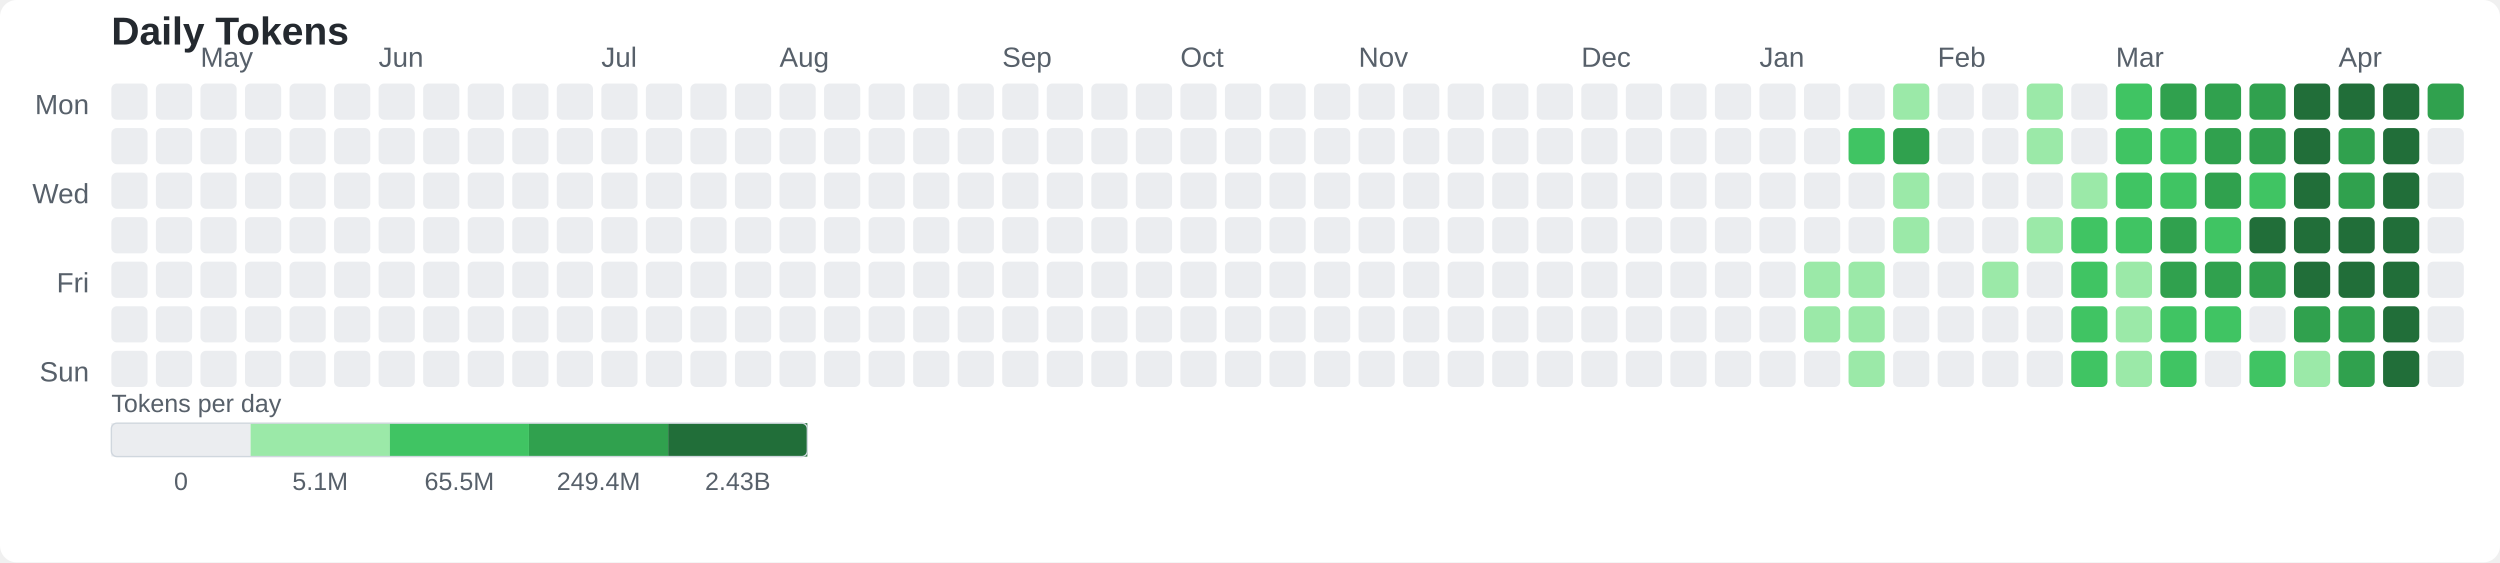
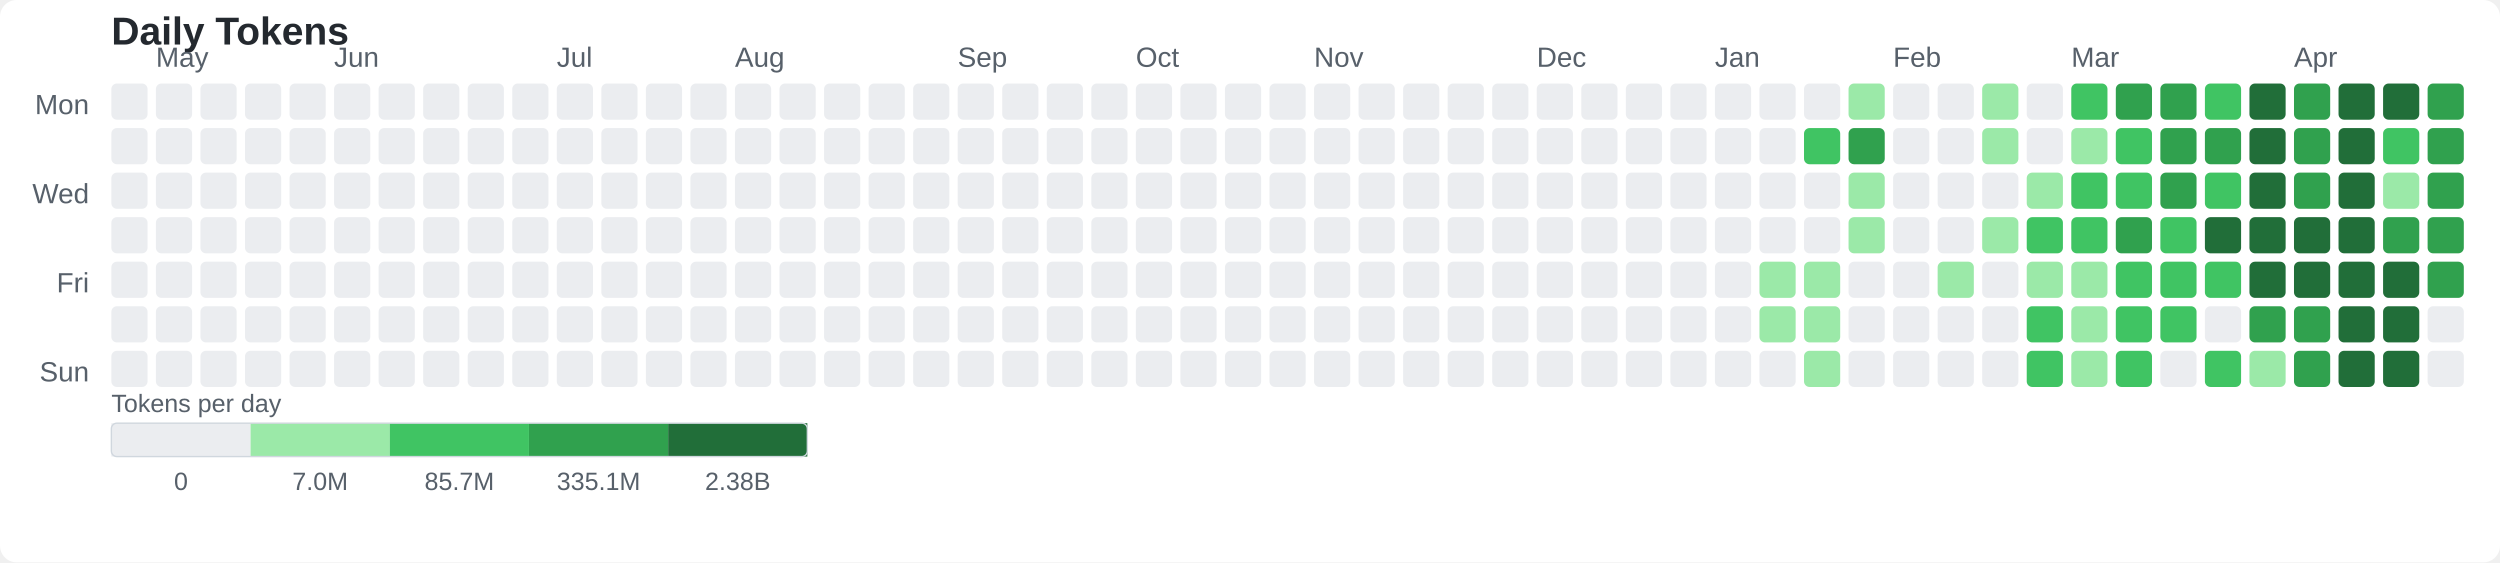
<svg xmlns="http://www.w3.org/2000/svg" width="898" height="202" viewBox="0 0 898 202">
  <rect width="898" height="202" fill="#ffffff" rx="6" />
  <text x="40" y="16" font-family="Arial, sans-serif" font-size="14" fill="#24292f" font-weight="bold">Daily Tokens</text>
  <text x="32" y="41" font-family="Arial, sans-serif" font-size="10" fill="#57606a" text-anchor="end">Mon</text>
  <text x="32" y="73" font-family="Arial, sans-serif" font-size="10" fill="#57606a" text-anchor="end">Wed</text>
  <text x="32" y="105" font-family="Arial, sans-serif" font-size="10" fill="#57606a" text-anchor="end">Fri</text>
  <text x="32" y="137" font-family="Arial, sans-serif" font-size="10" fill="#57606a" text-anchor="end">Sun</text>
-   <text x="72" y="24" font-family="Arial, sans-serif" font-size="10" fill="#57606a">May</text>
-   <text x="136" y="24" font-family="Arial, sans-serif" font-size="10" fill="#57606a">Jun</text>
-   <text x="216" y="24" font-family="Arial, sans-serif" font-size="10" fill="#57606a">Jul</text>
-   <text x="280" y="24" font-family="Arial, sans-serif" font-size="10" fill="#57606a">Aug</text>
-   <text x="360" y="24" font-family="Arial, sans-serif" font-size="10" fill="#57606a">Sep</text>
-   <text x="424" y="24" font-family="Arial, sans-serif" font-size="10" fill="#57606a">Oct</text>
-   <text x="488" y="24" font-family="Arial, sans-serif" font-size="10" fill="#57606a">Nov</text>
-   <text x="568" y="24" font-family="Arial, sans-serif" font-size="10" fill="#57606a">Dec</text>
-   <text x="632" y="24" font-family="Arial, sans-serif" font-size="10" fill="#57606a">Jan</text>
-   <text x="696" y="24" font-family="Arial, sans-serif" font-size="10" fill="#57606a">Feb</text>
-   <text x="760" y="24" font-family="Arial, sans-serif" font-size="10" fill="#57606a">Mar</text>
-   <text x="840" y="24" font-family="Arial, sans-serif" font-size="10" fill="#57606a">Apr</text>
-   <rect x="40" y="30" width="13" height="13" rx="2" ry="2" fill="#ebedf0">
-     </rect>
-   <rect x="40" y="46" width="13" height="13" rx="2" ry="2" fill="#ebedf0">
-     </rect>
-   <rect x="40" y="62" width="13" height="13" rx="2" ry="2" fill="#ebedf0">
-     </rect>
-   <rect x="40" y="78" width="13" height="13" rx="2" ry="2" fill="#ebedf0">
-     </rect>
+   <text x="56" y="24" font-family="Arial, sans-serif" font-size="10" fill="#57606a">May</text>
+   <text x="120" y="24" font-family="Arial, sans-serif" font-size="10" fill="#57606a">Jun</text>
+   <text x="200" y="24" font-family="Arial, sans-serif" font-size="10" fill="#57606a">Jul</text>
+   <text x="264" y="24" font-family="Arial, sans-serif" font-size="10" fill="#57606a">Aug</text>
+   <text x="344" y="24" font-family="Arial, sans-serif" font-size="10" fill="#57606a">Sep</text>
+   <text x="408" y="24" font-family="Arial, sans-serif" font-size="10" fill="#57606a">Oct</text>
+   <text x="472" y="24" font-family="Arial, sans-serif" font-size="10" fill="#57606a">Nov</text>
+   <text x="552" y="24" font-family="Arial, sans-serif" font-size="10" fill="#57606a">Dec</text>
+   <text x="616" y="24" font-family="Arial, sans-serif" font-size="10" fill="#57606a">Jan</text>
+   <text x="680" y="24" font-family="Arial, sans-serif" font-size="10" fill="#57606a">Feb</text>
+   <text x="744" y="24" font-family="Arial, sans-serif" font-size="10" fill="#57606a">Mar</text>
+   <text x="824" y="24" font-family="Arial, sans-serif" font-size="10" fill="#57606a">Apr</text>
+   <rect x="40" y="30" width="13" height="13" rx="2" ry="2" fill="#ebedf0" />
+   <rect x="40" y="46" width="13" height="13" rx="2" ry="2" fill="#ebedf0" />
+   <rect x="40" y="62" width="13" height="13" rx="2" ry="2" fill="#ebedf0" />
+   <rect x="40" y="78" width="13" height="13" rx="2" ry="2" fill="#ebedf0" />
  <rect x="40" y="94" width="13" height="13" rx="2" ry="2" fill="#ebedf0">
    </rect>
  <rect x="40" y="110" width="13" height="13" rx="2" ry="2" fill="#ebedf0">
    </rect>
  <rect x="40" y="126" width="13" height="13" rx="2" ry="2" fill="#ebedf0">
    </rect>
  <rect x="56" y="30" width="13" height="13" rx="2" ry="2" fill="#ebedf0">
    </rect>
  <rect x="56" y="46" width="13" height="13" rx="2" ry="2" fill="#ebedf0">
    </rect>
  <rect x="56" y="62" width="13" height="13" rx="2" ry="2" fill="#ebedf0">
    </rect>
  <rect x="56" y="78" width="13" height="13" rx="2" ry="2" fill="#ebedf0">
    </rect>
  <rect x="56" y="94" width="13" height="13" rx="2" ry="2" fill="#ebedf0">
    </rect>
  <rect x="56" y="110" width="13" height="13" rx="2" ry="2" fill="#ebedf0">
    </rect>
  <rect x="56" y="126" width="13" height="13" rx="2" ry="2" fill="#ebedf0">
    </rect>
  <rect x="72" y="30" width="13" height="13" rx="2" ry="2" fill="#ebedf0">
    </rect>
  <rect x="72" y="46" width="13" height="13" rx="2" ry="2" fill="#ebedf0">
    </rect>
  <rect x="72" y="62" width="13" height="13" rx="2" ry="2" fill="#ebedf0">
    </rect>
  <rect x="72" y="78" width="13" height="13" rx="2" ry="2" fill="#ebedf0">
    </rect>
  <rect x="72" y="94" width="13" height="13" rx="2" ry="2" fill="#ebedf0">
    </rect>
  <rect x="72" y="110" width="13" height="13" rx="2" ry="2" fill="#ebedf0">
    </rect>
  <rect x="72" y="126" width="13" height="13" rx="2" ry="2" fill="#ebedf0">
    </rect>
  <rect x="88" y="30" width="13" height="13" rx="2" ry="2" fill="#ebedf0">
    </rect>
  <rect x="88" y="46" width="13" height="13" rx="2" ry="2" fill="#ebedf0">
    </rect>
  <rect x="88" y="62" width="13" height="13" rx="2" ry="2" fill="#ebedf0">
    </rect>
  <rect x="88" y="78" width="13" height="13" rx="2" ry="2" fill="#ebedf0">
    </rect>
  <rect x="88" y="94" width="13" height="13" rx="2" ry="2" fill="#ebedf0">
    </rect>
  <rect x="88" y="110" width="13" height="13" rx="2" ry="2" fill="#ebedf0">
    </rect>
  <rect x="88" y="126" width="13" height="13" rx="2" ry="2" fill="#ebedf0">
    </rect>
  <rect x="104" y="30" width="13" height="13" rx="2" ry="2" fill="#ebedf0">
    </rect>
  <rect x="104" y="46" width="13" height="13" rx="2" ry="2" fill="#ebedf0">
    </rect>
  <rect x="104" y="62" width="13" height="13" rx="2" ry="2" fill="#ebedf0">
    </rect>
  <rect x="104" y="78" width="13" height="13" rx="2" ry="2" fill="#ebedf0">
    </rect>
  <rect x="104" y="94" width="13" height="13" rx="2" ry="2" fill="#ebedf0">
    </rect>
  <rect x="104" y="110" width="13" height="13" rx="2" ry="2" fill="#ebedf0">
    </rect>
  <rect x="104" y="126" width="13" height="13" rx="2" ry="2" fill="#ebedf0">
    </rect>
  <rect x="120" y="30" width="13" height="13" rx="2" ry="2" fill="#ebedf0">
    </rect>
  <rect x="120" y="46" width="13" height="13" rx="2" ry="2" fill="#ebedf0">
    </rect>
  <rect x="120" y="62" width="13" height="13" rx="2" ry="2" fill="#ebedf0">
    </rect>
  <rect x="120" y="78" width="13" height="13" rx="2" ry="2" fill="#ebedf0">
    </rect>
  <rect x="120" y="94" width="13" height="13" rx="2" ry="2" fill="#ebedf0">
    </rect>
  <rect x="120" y="110" width="13" height="13" rx="2" ry="2" fill="#ebedf0">
    </rect>
  <rect x="120" y="126" width="13" height="13" rx="2" ry="2" fill="#ebedf0">
    </rect>
  <rect x="136" y="30" width="13" height="13" rx="2" ry="2" fill="#ebedf0">
    </rect>
  <rect x="136" y="46" width="13" height="13" rx="2" ry="2" fill="#ebedf0">
    </rect>
  <rect x="136" y="62" width="13" height="13" rx="2" ry="2" fill="#ebedf0">
    </rect>
  <rect x="136" y="78" width="13" height="13" rx="2" ry="2" fill="#ebedf0">
    </rect>
  <rect x="136" y="94" width="13" height="13" rx="2" ry="2" fill="#ebedf0">
    </rect>
  <rect x="136" y="110" width="13" height="13" rx="2" ry="2" fill="#ebedf0">
    </rect>
  <rect x="136" y="126" width="13" height="13" rx="2" ry="2" fill="#ebedf0">
    </rect>
  <rect x="152" y="30" width="13" height="13" rx="2" ry="2" fill="#ebedf0">
    </rect>
  <rect x="152" y="46" width="13" height="13" rx="2" ry="2" fill="#ebedf0">
    </rect>
  <rect x="152" y="62" width="13" height="13" rx="2" ry="2" fill="#ebedf0">
    </rect>
  <rect x="152" y="78" width="13" height="13" rx="2" ry="2" fill="#ebedf0">
    </rect>
  <rect x="152" y="94" width="13" height="13" rx="2" ry="2" fill="#ebedf0">
    </rect>
  <rect x="152" y="110" width="13" height="13" rx="2" ry="2" fill="#ebedf0">
    </rect>
  <rect x="152" y="126" width="13" height="13" rx="2" ry="2" fill="#ebedf0">
    </rect>
  <rect x="168" y="30" width="13" height="13" rx="2" ry="2" fill="#ebedf0">
    </rect>
  <rect x="168" y="46" width="13" height="13" rx="2" ry="2" fill="#ebedf0">
    </rect>
  <rect x="168" y="62" width="13" height="13" rx="2" ry="2" fill="#ebedf0">
    </rect>
  <rect x="168" y="78" width="13" height="13" rx="2" ry="2" fill="#ebedf0">
    </rect>
  <rect x="168" y="94" width="13" height="13" rx="2" ry="2" fill="#ebedf0">
    </rect>
  <rect x="168" y="110" width="13" height="13" rx="2" ry="2" fill="#ebedf0">
    </rect>
  <rect x="168" y="126" width="13" height="13" rx="2" ry="2" fill="#ebedf0">
    </rect>
  <rect x="184" y="30" width="13" height="13" rx="2" ry="2" fill="#ebedf0">
    </rect>
  <rect x="184" y="46" width="13" height="13" rx="2" ry="2" fill="#ebedf0">
    </rect>
  <rect x="184" y="62" width="13" height="13" rx="2" ry="2" fill="#ebedf0">
    </rect>
  <rect x="184" y="78" width="13" height="13" rx="2" ry="2" fill="#ebedf0">
    </rect>
  <rect x="184" y="94" width="13" height="13" rx="2" ry="2" fill="#ebedf0">
    </rect>
  <rect x="184" y="110" width="13" height="13" rx="2" ry="2" fill="#ebedf0">
    </rect>
  <rect x="184" y="126" width="13" height="13" rx="2" ry="2" fill="#ebedf0">
    </rect>
  <rect x="200" y="30" width="13" height="13" rx="2" ry="2" fill="#ebedf0">
    </rect>
  <rect x="200" y="46" width="13" height="13" rx="2" ry="2" fill="#ebedf0">
    </rect>
  <rect x="200" y="62" width="13" height="13" rx="2" ry="2" fill="#ebedf0">
    </rect>
  <rect x="200" y="78" width="13" height="13" rx="2" ry="2" fill="#ebedf0">
    </rect>
  <rect x="200" y="94" width="13" height="13" rx="2" ry="2" fill="#ebedf0">
    </rect>
  <rect x="200" y="110" width="13" height="13" rx="2" ry="2" fill="#ebedf0">
    </rect>
  <rect x="200" y="126" width="13" height="13" rx="2" ry="2" fill="#ebedf0">
    </rect>
  <rect x="216" y="30" width="13" height="13" rx="2" ry="2" fill="#ebedf0">
    </rect>
  <rect x="216" y="46" width="13" height="13" rx="2" ry="2" fill="#ebedf0">
    </rect>
  <rect x="216" y="62" width="13" height="13" rx="2" ry="2" fill="#ebedf0">
    </rect>
  <rect x="216" y="78" width="13" height="13" rx="2" ry="2" fill="#ebedf0">
    </rect>
  <rect x="216" y="94" width="13" height="13" rx="2" ry="2" fill="#ebedf0">
    </rect>
  <rect x="216" y="110" width="13" height="13" rx="2" ry="2" fill="#ebedf0">
    </rect>
  <rect x="216" y="126" width="13" height="13" rx="2" ry="2" fill="#ebedf0">
    </rect>
  <rect x="232" y="30" width="13" height="13" rx="2" ry="2" fill="#ebedf0">
    </rect>
  <rect x="232" y="46" width="13" height="13" rx="2" ry="2" fill="#ebedf0">
    </rect>
  <rect x="232" y="62" width="13" height="13" rx="2" ry="2" fill="#ebedf0">
    </rect>
  <rect x="232" y="78" width="13" height="13" rx="2" ry="2" fill="#ebedf0">
    </rect>
  <rect x="232" y="94" width="13" height="13" rx="2" ry="2" fill="#ebedf0">
    </rect>
  <rect x="232" y="110" width="13" height="13" rx="2" ry="2" fill="#ebedf0">
    </rect>
  <rect x="232" y="126" width="13" height="13" rx="2" ry="2" fill="#ebedf0">
    </rect>
  <rect x="248" y="30" width="13" height="13" rx="2" ry="2" fill="#ebedf0">
    </rect>
  <rect x="248" y="46" width="13" height="13" rx="2" ry="2" fill="#ebedf0">
    </rect>
  <rect x="248" y="62" width="13" height="13" rx="2" ry="2" fill="#ebedf0">
    </rect>
  <rect x="248" y="78" width="13" height="13" rx="2" ry="2" fill="#ebedf0">
    </rect>
  <rect x="248" y="94" width="13" height="13" rx="2" ry="2" fill="#ebedf0">
    </rect>
  <rect x="248" y="110" width="13" height="13" rx="2" ry="2" fill="#ebedf0">
    </rect>
  <rect x="248" y="126" width="13" height="13" rx="2" ry="2" fill="#ebedf0">
    </rect>
  <rect x="264" y="30" width="13" height="13" rx="2" ry="2" fill="#ebedf0">
    </rect>
  <rect x="264" y="46" width="13" height="13" rx="2" ry="2" fill="#ebedf0">
    </rect>
  <rect x="264" y="62" width="13" height="13" rx="2" ry="2" fill="#ebedf0">
    </rect>
  <rect x="264" y="78" width="13" height="13" rx="2" ry="2" fill="#ebedf0">
    </rect>
  <rect x="264" y="94" width="13" height="13" rx="2" ry="2" fill="#ebedf0">
    </rect>
  <rect x="264" y="110" width="13" height="13" rx="2" ry="2" fill="#ebedf0">
    </rect>
  <rect x="264" y="126" width="13" height="13" rx="2" ry="2" fill="#ebedf0">
    </rect>
  <rect x="280" y="30" width="13" height="13" rx="2" ry="2" fill="#ebedf0">
    </rect>
  <rect x="280" y="46" width="13" height="13" rx="2" ry="2" fill="#ebedf0">
    </rect>
  <rect x="280" y="62" width="13" height="13" rx="2" ry="2" fill="#ebedf0">
    </rect>
  <rect x="280" y="78" width="13" height="13" rx="2" ry="2" fill="#ebedf0">
    </rect>
  <rect x="280" y="94" width="13" height="13" rx="2" ry="2" fill="#ebedf0">
    </rect>
  <rect x="280" y="110" width="13" height="13" rx="2" ry="2" fill="#ebedf0">
    </rect>
  <rect x="280" y="126" width="13" height="13" rx="2" ry="2" fill="#ebedf0">
    </rect>
  <rect x="296" y="30" width="13" height="13" rx="2" ry="2" fill="#ebedf0">
    </rect>
  <rect x="296" y="46" width="13" height="13" rx="2" ry="2" fill="#ebedf0">
    </rect>
  <rect x="296" y="62" width="13" height="13" rx="2" ry="2" fill="#ebedf0">
    </rect>
  <rect x="296" y="78" width="13" height="13" rx="2" ry="2" fill="#ebedf0">
    </rect>
  <rect x="296" y="94" width="13" height="13" rx="2" ry="2" fill="#ebedf0">
    </rect>
  <rect x="296" y="110" width="13" height="13" rx="2" ry="2" fill="#ebedf0">
    </rect>
  <rect x="296" y="126" width="13" height="13" rx="2" ry="2" fill="#ebedf0">
    </rect>
  <rect x="312" y="30" width="13" height="13" rx="2" ry="2" fill="#ebedf0">
    </rect>
  <rect x="312" y="46" width="13" height="13" rx="2" ry="2" fill="#ebedf0">
    </rect>
  <rect x="312" y="62" width="13" height="13" rx="2" ry="2" fill="#ebedf0">
    </rect>
  <rect x="312" y="78" width="13" height="13" rx="2" ry="2" fill="#ebedf0">
    </rect>
  <rect x="312" y="94" width="13" height="13" rx="2" ry="2" fill="#ebedf0">
    </rect>
  <rect x="312" y="110" width="13" height="13" rx="2" ry="2" fill="#ebedf0">
    </rect>
  <rect x="312" y="126" width="13" height="13" rx="2" ry="2" fill="#ebedf0">
    </rect>
  <rect x="328" y="30" width="13" height="13" rx="2" ry="2" fill="#ebedf0">
    </rect>
  <rect x="328" y="46" width="13" height="13" rx="2" ry="2" fill="#ebedf0">
    </rect>
  <rect x="328" y="62" width="13" height="13" rx="2" ry="2" fill="#ebedf0">
    </rect>
  <rect x="328" y="78" width="13" height="13" rx="2" ry="2" fill="#ebedf0">
    </rect>
  <rect x="328" y="94" width="13" height="13" rx="2" ry="2" fill="#ebedf0">
    </rect>
  <rect x="328" y="110" width="13" height="13" rx="2" ry="2" fill="#ebedf0">
    </rect>
  <rect x="328" y="126" width="13" height="13" rx="2" ry="2" fill="#ebedf0">
    </rect>
  <rect x="344" y="30" width="13" height="13" rx="2" ry="2" fill="#ebedf0">
    </rect>
  <rect x="344" y="46" width="13" height="13" rx="2" ry="2" fill="#ebedf0">
    </rect>
  <rect x="344" y="62" width="13" height="13" rx="2" ry="2" fill="#ebedf0">
    </rect>
  <rect x="344" y="78" width="13" height="13" rx="2" ry="2" fill="#ebedf0">
    </rect>
  <rect x="344" y="94" width="13" height="13" rx="2" ry="2" fill="#ebedf0">
    </rect>
  <rect x="344" y="110" width="13" height="13" rx="2" ry="2" fill="#ebedf0">
    </rect>
  <rect x="344" y="126" width="13" height="13" rx="2" ry="2" fill="#ebedf0">
    </rect>
  <rect x="360" y="30" width="13" height="13" rx="2" ry="2" fill="#ebedf0">
    </rect>
  <rect x="360" y="46" width="13" height="13" rx="2" ry="2" fill="#ebedf0">
    </rect>
  <rect x="360" y="62" width="13" height="13" rx="2" ry="2" fill="#ebedf0">
    </rect>
  <rect x="360" y="78" width="13" height="13" rx="2" ry="2" fill="#ebedf0">
    </rect>
  <rect x="360" y="94" width="13" height="13" rx="2" ry="2" fill="#ebedf0">
    </rect>
  <rect x="360" y="110" width="13" height="13" rx="2" ry="2" fill="#ebedf0">
    </rect>
  <rect x="360" y="126" width="13" height="13" rx="2" ry="2" fill="#ebedf0">
    </rect>
  <rect x="376" y="30" width="13" height="13" rx="2" ry="2" fill="#ebedf0">
    </rect>
  <rect x="376" y="46" width="13" height="13" rx="2" ry="2" fill="#ebedf0">
    </rect>
  <rect x="376" y="62" width="13" height="13" rx="2" ry="2" fill="#ebedf0">
    </rect>
  <rect x="376" y="78" width="13" height="13" rx="2" ry="2" fill="#ebedf0">
    </rect>
  <rect x="376" y="94" width="13" height="13" rx="2" ry="2" fill="#ebedf0">
    </rect>
  <rect x="376" y="110" width="13" height="13" rx="2" ry="2" fill="#ebedf0">
    </rect>
  <rect x="376" y="126" width="13" height="13" rx="2" ry="2" fill="#ebedf0">
    </rect>
  <rect x="392" y="30" width="13" height="13" rx="2" ry="2" fill="#ebedf0">
    </rect>
  <rect x="392" y="46" width="13" height="13" rx="2" ry="2" fill="#ebedf0">
    </rect>
  <rect x="392" y="62" width="13" height="13" rx="2" ry="2" fill="#ebedf0">
    </rect>
  <rect x="392" y="78" width="13" height="13" rx="2" ry="2" fill="#ebedf0">
    </rect>
  <rect x="392" y="94" width="13" height="13" rx="2" ry="2" fill="#ebedf0">
    </rect>
  <rect x="392" y="110" width="13" height="13" rx="2" ry="2" fill="#ebedf0">
    </rect>
  <rect x="392" y="126" width="13" height="13" rx="2" ry="2" fill="#ebedf0">
    </rect>
  <rect x="408" y="30" width="13" height="13" rx="2" ry="2" fill="#ebedf0">
    </rect>
  <rect x="408" y="46" width="13" height="13" rx="2" ry="2" fill="#ebedf0">
    </rect>
  <rect x="408" y="62" width="13" height="13" rx="2" ry="2" fill="#ebedf0">
    </rect>
  <rect x="408" y="78" width="13" height="13" rx="2" ry="2" fill="#ebedf0">
    </rect>
  <rect x="408" y="94" width="13" height="13" rx="2" ry="2" fill="#ebedf0">
    </rect>
  <rect x="408" y="110" width="13" height="13" rx="2" ry="2" fill="#ebedf0">
    </rect>
  <rect x="408" y="126" width="13" height="13" rx="2" ry="2" fill="#ebedf0">
    </rect>
  <rect x="424" y="30" width="13" height="13" rx="2" ry="2" fill="#ebedf0">
    </rect>
  <rect x="424" y="46" width="13" height="13" rx="2" ry="2" fill="#ebedf0">
    </rect>
  <rect x="424" y="62" width="13" height="13" rx="2" ry="2" fill="#ebedf0">
    </rect>
  <rect x="424" y="78" width="13" height="13" rx="2" ry="2" fill="#ebedf0">
    </rect>
  <rect x="424" y="94" width="13" height="13" rx="2" ry="2" fill="#ebedf0">
    </rect>
  <rect x="424" y="110" width="13" height="13" rx="2" ry="2" fill="#ebedf0">
    </rect>
  <rect x="424" y="126" width="13" height="13" rx="2" ry="2" fill="#ebedf0">
    </rect>
  <rect x="440" y="30" width="13" height="13" rx="2" ry="2" fill="#ebedf0">
    </rect>
  <rect x="440" y="46" width="13" height="13" rx="2" ry="2" fill="#ebedf0">
    </rect>
  <rect x="440" y="62" width="13" height="13" rx="2" ry="2" fill="#ebedf0">
    </rect>
  <rect x="440" y="78" width="13" height="13" rx="2" ry="2" fill="#ebedf0">
    </rect>
  <rect x="440" y="94" width="13" height="13" rx="2" ry="2" fill="#ebedf0">
    </rect>
  <rect x="440" y="110" width="13" height="13" rx="2" ry="2" fill="#ebedf0">
    </rect>
  <rect x="440" y="126" width="13" height="13" rx="2" ry="2" fill="#ebedf0">
    </rect>
  <rect x="456" y="30" width="13" height="13" rx="2" ry="2" fill="#ebedf0">
    </rect>
  <rect x="456" y="46" width="13" height="13" rx="2" ry="2" fill="#ebedf0">
    </rect>
  <rect x="456" y="62" width="13" height="13" rx="2" ry="2" fill="#ebedf0">
    </rect>
  <rect x="456" y="78" width="13" height="13" rx="2" ry="2" fill="#ebedf0">
    </rect>
  <rect x="456" y="94" width="13" height="13" rx="2" ry="2" fill="#ebedf0">
    </rect>
  <rect x="456" y="110" width="13" height="13" rx="2" ry="2" fill="#ebedf0">
    </rect>
  <rect x="456" y="126" width="13" height="13" rx="2" ry="2" fill="#ebedf0">
    </rect>
  <rect x="472" y="30" width="13" height="13" rx="2" ry="2" fill="#ebedf0">
    </rect>
  <rect x="472" y="46" width="13" height="13" rx="2" ry="2" fill="#ebedf0">
    </rect>
  <rect x="472" y="62" width="13" height="13" rx="2" ry="2" fill="#ebedf0">
    </rect>
  <rect x="472" y="78" width="13" height="13" rx="2" ry="2" fill="#ebedf0">
    </rect>
  <rect x="472" y="94" width="13" height="13" rx="2" ry="2" fill="#ebedf0">
    </rect>
  <rect x="472" y="110" width="13" height="13" rx="2" ry="2" fill="#ebedf0">
    </rect>
  <rect x="472" y="126" width="13" height="13" rx="2" ry="2" fill="#ebedf0">
    </rect>
  <rect x="488" y="30" width="13" height="13" rx="2" ry="2" fill="#ebedf0">
    </rect>
  <rect x="488" y="46" width="13" height="13" rx="2" ry="2" fill="#ebedf0">
    </rect>
  <rect x="488" y="62" width="13" height="13" rx="2" ry="2" fill="#ebedf0">
    </rect>
  <rect x="488" y="78" width="13" height="13" rx="2" ry="2" fill="#ebedf0">
    </rect>
  <rect x="488" y="94" width="13" height="13" rx="2" ry="2" fill="#ebedf0">
    </rect>
  <rect x="488" y="110" width="13" height="13" rx="2" ry="2" fill="#ebedf0">
    </rect>
  <rect x="488" y="126" width="13" height="13" rx="2" ry="2" fill="#ebedf0">
    </rect>
  <rect x="504" y="30" width="13" height="13" rx="2" ry="2" fill="#ebedf0">
    </rect>
  <rect x="504" y="46" width="13" height="13" rx="2" ry="2" fill="#ebedf0">
    </rect>
  <rect x="504" y="62" width="13" height="13" rx="2" ry="2" fill="#ebedf0">
    </rect>
  <rect x="504" y="78" width="13" height="13" rx="2" ry="2" fill="#ebedf0">
    </rect>
  <rect x="504" y="94" width="13" height="13" rx="2" ry="2" fill="#ebedf0">
    </rect>
  <rect x="504" y="110" width="13" height="13" rx="2" ry="2" fill="#ebedf0">
    </rect>
  <rect x="504" y="126" width="13" height="13" rx="2" ry="2" fill="#ebedf0">
    </rect>
  <rect x="520" y="30" width="13" height="13" rx="2" ry="2" fill="#ebedf0">
    </rect>
  <rect x="520" y="46" width="13" height="13" rx="2" ry="2" fill="#ebedf0">
    </rect>
  <rect x="520" y="62" width="13" height="13" rx="2" ry="2" fill="#ebedf0">
    </rect>
  <rect x="520" y="78" width="13" height="13" rx="2" ry="2" fill="#ebedf0">
    </rect>
  <rect x="520" y="94" width="13" height="13" rx="2" ry="2" fill="#ebedf0">
    </rect>
  <rect x="520" y="110" width="13" height="13" rx="2" ry="2" fill="#ebedf0">
    </rect>
  <rect x="520" y="126" width="13" height="13" rx="2" ry="2" fill="#ebedf0">
    </rect>
  <rect x="536" y="30" width="13" height="13" rx="2" ry="2" fill="#ebedf0">
    </rect>
  <rect x="536" y="46" width="13" height="13" rx="2" ry="2" fill="#ebedf0">
    </rect>
  <rect x="536" y="62" width="13" height="13" rx="2" ry="2" fill="#ebedf0">
    </rect>
  <rect x="536" y="78" width="13" height="13" rx="2" ry="2" fill="#ebedf0">
    </rect>
  <rect x="536" y="94" width="13" height="13" rx="2" ry="2" fill="#ebedf0">
    </rect>
  <rect x="536" y="110" width="13" height="13" rx="2" ry="2" fill="#ebedf0">
    </rect>
  <rect x="536" y="126" width="13" height="13" rx="2" ry="2" fill="#ebedf0">
    </rect>
  <rect x="552" y="30" width="13" height="13" rx="2" ry="2" fill="#ebedf0">
    </rect>
  <rect x="552" y="46" width="13" height="13" rx="2" ry="2" fill="#ebedf0">
    </rect>
  <rect x="552" y="62" width="13" height="13" rx="2" ry="2" fill="#ebedf0">
    </rect>
  <rect x="552" y="78" width="13" height="13" rx="2" ry="2" fill="#ebedf0">
    </rect>
  <rect x="552" y="94" width="13" height="13" rx="2" ry="2" fill="#ebedf0">
    </rect>
  <rect x="552" y="110" width="13" height="13" rx="2" ry="2" fill="#ebedf0">
    </rect>
  <rect x="552" y="126" width="13" height="13" rx="2" ry="2" fill="#ebedf0">
    </rect>
  <rect x="568" y="30" width="13" height="13" rx="2" ry="2" fill="#ebedf0">
    </rect>
  <rect x="568" y="46" width="13" height="13" rx="2" ry="2" fill="#ebedf0">
    </rect>
  <rect x="568" y="62" width="13" height="13" rx="2" ry="2" fill="#ebedf0">
    </rect>
  <rect x="568" y="78" width="13" height="13" rx="2" ry="2" fill="#ebedf0">
    </rect>
  <rect x="568" y="94" width="13" height="13" rx="2" ry="2" fill="#ebedf0">
    </rect>
  <rect x="568" y="110" width="13" height="13" rx="2" ry="2" fill="#ebedf0">
    </rect>
  <rect x="568" y="126" width="13" height="13" rx="2" ry="2" fill="#ebedf0">
    </rect>
  <rect x="584" y="30" width="13" height="13" rx="2" ry="2" fill="#ebedf0">
    </rect>
  <rect x="584" y="46" width="13" height="13" rx="2" ry="2" fill="#ebedf0">
    </rect>
  <rect x="584" y="62" width="13" height="13" rx="2" ry="2" fill="#ebedf0">
    </rect>
  <rect x="584" y="78" width="13" height="13" rx="2" ry="2" fill="#ebedf0">
    </rect>
  <rect x="584" y="94" width="13" height="13" rx="2" ry="2" fill="#ebedf0">
    </rect>
  <rect x="584" y="110" width="13" height="13" rx="2" ry="2" fill="#ebedf0">
    </rect>
  <rect x="584" y="126" width="13" height="13" rx="2" ry="2" fill="#ebedf0">
    </rect>
  <rect x="600" y="30" width="13" height="13" rx="2" ry="2" fill="#ebedf0">
    </rect>
  <rect x="600" y="46" width="13" height="13" rx="2" ry="2" fill="#ebedf0">
    </rect>
  <rect x="600" y="62" width="13" height="13" rx="2" ry="2" fill="#ebedf0">
    </rect>
  <rect x="600" y="78" width="13" height="13" rx="2" ry="2" fill="#ebedf0">
    </rect>
  <rect x="600" y="94" width="13" height="13" rx="2" ry="2" fill="#ebedf0">
    </rect>
  <rect x="600" y="110" width="13" height="13" rx="2" ry="2" fill="#ebedf0">
    </rect>
  <rect x="600" y="126" width="13" height="13" rx="2" ry="2" fill="#ebedf0">
    </rect>
  <rect x="616" y="30" width="13" height="13" rx="2" ry="2" fill="#ebedf0">
    </rect>
  <rect x="616" y="46" width="13" height="13" rx="2" ry="2" fill="#ebedf0">
    </rect>
  <rect x="616" y="62" width="13" height="13" rx="2" ry="2" fill="#ebedf0">
    </rect>
  <rect x="616" y="78" width="13" height="13" rx="2" ry="2" fill="#ebedf0">
    </rect>
  <rect x="616" y="94" width="13" height="13" rx="2" ry="2" fill="#ebedf0">
    </rect>
  <rect x="616" y="110" width="13" height="13" rx="2" ry="2" fill="#ebedf0">
    </rect>
  <rect x="616" y="126" width="13" height="13" rx="2" ry="2" fill="#ebedf0">
    </rect>
  <rect x="632" y="30" width="13" height="13" rx="2" ry="2" fill="#ebedf0">
    </rect>
  <rect x="632" y="46" width="13" height="13" rx="2" ry="2" fill="#ebedf0">
    </rect>
  <rect x="632" y="62" width="13" height="13" rx="2" ry="2" fill="#ebedf0">
    </rect>
  <rect x="632" y="78" width="13" height="13" rx="2" ry="2" fill="#ebedf0">
    </rect>
-   <rect x="632" y="94" width="13" height="13" rx="2" ry="2" fill="#ebedf0">
-     </rect>
-   <rect x="632" y="110" width="13" height="13" rx="2" ry="2" fill="#ebedf0">
+   <rect x="632" y="94" width="13" height="13" rx="2" ry="2" fill="#9be9a8">
+     </rect>
+   <rect x="632" y="110" width="13" height="13" rx="2" ry="2" fill="#9be9a8">
    </rect>
  <rect x="632" y="126" width="13" height="13" rx="2" ry="2" fill="#ebedf0">
    </rect>
  <rect x="648" y="30" width="13" height="13" rx="2" ry="2" fill="#ebedf0">
    </rect>
-   <rect x="648" y="46" width="13" height="13" rx="2" ry="2" fill="#ebedf0">
+   <rect x="648" y="46" width="13" height="13" rx="2" ry="2" fill="#40c463">
    </rect>
  <rect x="648" y="62" width="13" height="13" rx="2" ry="2" fill="#ebedf0">
    </rect>
  <rect x="648" y="78" width="13" height="13" rx="2" ry="2" fill="#ebedf0">
    </rect>
  <rect x="648" y="94" width="13" height="13" rx="2" ry="2" fill="#9be9a8">
    </rect>
  <rect x="648" y="110" width="13" height="13" rx="2" ry="2" fill="#9be9a8">
    </rect>
-   <rect x="648" y="126" width="13" height="13" rx="2" ry="2" fill="#ebedf0">
-     </rect>
-   <rect x="664" y="30" width="13" height="13" rx="2" ry="2" fill="#ebedf0">
-     </rect>
-   <rect x="664" y="46" width="13" height="13" rx="2" ry="2" fill="#40c463">
-     </rect>
-   <rect x="664" y="62" width="13" height="13" rx="2" ry="2" fill="#ebedf0">
-     </rect>
-   <rect x="664" y="78" width="13" height="13" rx="2" ry="2" fill="#ebedf0">
-     </rect>
-   <rect x="664" y="94" width="13" height="13" rx="2" ry="2" fill="#9be9a8">
-     </rect>
-   <rect x="664" y="110" width="13" height="13" rx="2" ry="2" fill="#9be9a8">
-     </rect>
-   <rect x="664" y="126" width="13" height="13" rx="2" ry="2" fill="#9be9a8">
-     </rect>
-   <rect x="680" y="30" width="13" height="13" rx="2" ry="2" fill="#9be9a8">
-     </rect>
-   <rect x="680" y="46" width="13" height="13" rx="2" ry="2" fill="#30a14e">
-     </rect>
-   <rect x="680" y="62" width="13" height="13" rx="2" ry="2" fill="#9be9a8">
-     </rect>
-   <rect x="680" y="78" width="13" height="13" rx="2" ry="2" fill="#9be9a8">
+   <rect x="648" y="126" width="13" height="13" rx="2" ry="2" fill="#9be9a8">
+     </rect>
+   <rect x="664" y="30" width="13" height="13" rx="2" ry="2" fill="#9be9a8">
+     </rect>
+   <rect x="664" y="46" width="13" height="13" rx="2" ry="2" fill="#30a14e">
+     </rect>
+   <rect x="664" y="62" width="13" height="13" rx="2" ry="2" fill="#9be9a8">
+     </rect>
+   <rect x="664" y="78" width="13" height="13" rx="2" ry="2" fill="#9be9a8">
+     </rect>
+   <rect x="664" y="94" width="13" height="13" rx="2" ry="2" fill="#ebedf0">
+     </rect>
+   <rect x="664" y="110" width="13" height="13" rx="2" ry="2" fill="#ebedf0">
+     </rect>
+   <rect x="664" y="126" width="13" height="13" rx="2" ry="2" fill="#ebedf0">
+     </rect>
+   <rect x="680" y="30" width="13" height="13" rx="2" ry="2" fill="#ebedf0">
+     </rect>
+   <rect x="680" y="46" width="13" height="13" rx="2" ry="2" fill="#ebedf0">
+     </rect>
+   <rect x="680" y="62" width="13" height="13" rx="2" ry="2" fill="#ebedf0">
+     </rect>
+   <rect x="680" y="78" width="13" height="13" rx="2" ry="2" fill="#ebedf0">
    </rect>
  <rect x="680" y="94" width="13" height="13" rx="2" ry="2" fill="#ebedf0">
    </rect>
  <rect x="680" y="110" width="13" height="13" rx="2" ry="2" fill="#ebedf0">
    </rect>
  <rect x="680" y="126" width="13" height="13" rx="2" ry="2" fill="#ebedf0">
    </rect>
  <rect x="696" y="30" width="13" height="13" rx="2" ry="2" fill="#ebedf0">
    </rect>
  <rect x="696" y="46" width="13" height="13" rx="2" ry="2" fill="#ebedf0">
    </rect>
  <rect x="696" y="62" width="13" height="13" rx="2" ry="2" fill="#ebedf0">
    </rect>
  <rect x="696" y="78" width="13" height="13" rx="2" ry="2" fill="#ebedf0">
    </rect>
-   <rect x="696" y="94" width="13" height="13" rx="2" ry="2" fill="#ebedf0">
+   <rect x="696" y="94" width="13" height="13" rx="2" ry="2" fill="#9be9a8">
    </rect>
  <rect x="696" y="110" width="13" height="13" rx="2" ry="2" fill="#ebedf0">
    </rect>
  <rect x="696" y="126" width="13" height="13" rx="2" ry="2" fill="#ebedf0">
    </rect>
-   <rect x="712" y="30" width="13" height="13" rx="2" ry="2" fill="#ebedf0">
-     </rect>
-   <rect x="712" y="46" width="13" height="13" rx="2" ry="2" fill="#ebedf0">
+   <rect x="712" y="30" width="13" height="13" rx="2" ry="2" fill="#9be9a8">
+     </rect>
+   <rect x="712" y="46" width="13" height="13" rx="2" ry="2" fill="#9be9a8">
    </rect>
  <rect x="712" y="62" width="13" height="13" rx="2" ry="2" fill="#ebedf0">
    </rect>
-   <rect x="712" y="78" width="13" height="13" rx="2" ry="2" fill="#ebedf0">
-     </rect>
-   <rect x="712" y="94" width="13" height="13" rx="2" ry="2" fill="#9be9a8">
+   <rect x="712" y="78" width="13" height="13" rx="2" ry="2" fill="#9be9a8">
+     </rect>
+   <rect x="712" y="94" width="13" height="13" rx="2" ry="2" fill="#ebedf0">
    </rect>
  <rect x="712" y="110" width="13" height="13" rx="2" ry="2" fill="#ebedf0">
    </rect>
  <rect x="712" y="126" width="13" height="13" rx="2" ry="2" fill="#ebedf0">
    </rect>
-   <rect x="728" y="30" width="13" height="13" rx="2" ry="2" fill="#9be9a8">
-     </rect>
-   <rect x="728" y="46" width="13" height="13" rx="2" ry="2" fill="#9be9a8">
-     </rect>
-   <rect x="728" y="62" width="13" height="13" rx="2" ry="2" fill="#ebedf0">
-     </rect>
-   <rect x="728" y="78" width="13" height="13" rx="2" ry="2" fill="#9be9a8">
-     </rect>
-   <rect x="728" y="94" width="13" height="13" rx="2" ry="2" fill="#ebedf0">
-     </rect>
-   <rect x="728" y="110" width="13" height="13" rx="2" ry="2" fill="#ebedf0">
-     </rect>
-   <rect x="728" y="126" width="13" height="13" rx="2" ry="2" fill="#ebedf0">
-     </rect>
-   <rect x="744" y="30" width="13" height="13" rx="2" ry="2" fill="#ebedf0">
-     </rect>
-   <rect x="744" y="46" width="13" height="13" rx="2" ry="2" fill="#ebedf0">
-     </rect>
-   <rect x="744" y="62" width="13" height="13" rx="2" ry="2" fill="#9be9a8">
+   <rect x="728" y="30" width="13" height="13" rx="2" ry="2" fill="#ebedf0">
+     </rect>
+   <rect x="728" y="46" width="13" height="13" rx="2" ry="2" fill="#ebedf0">
+     </rect>
+   <rect x="728" y="62" width="13" height="13" rx="2" ry="2" fill="#9be9a8">
+     </rect>
+   <rect x="728" y="78" width="13" height="13" rx="2" ry="2" fill="#40c463">
+     </rect>
+   <rect x="728" y="94" width="13" height="13" rx="2" ry="2" fill="#9be9a8">
+     </rect>
+   <rect x="728" y="110" width="13" height="13" rx="2" ry="2" fill="#40c463">
+     </rect>
+   <rect x="728" y="126" width="13" height="13" rx="2" ry="2" fill="#40c463">
+     </rect>
+   <rect x="744" y="30" width="13" height="13" rx="2" ry="2" fill="#40c463">
+     </rect>
+   <rect x="744" y="46" width="13" height="13" rx="2" ry="2" fill="#9be9a8">
+     </rect>
+   <rect x="744" y="62" width="13" height="13" rx="2" ry="2" fill="#40c463">
    </rect>
  <rect x="744" y="78" width="13" height="13" rx="2" ry="2" fill="#40c463">
    </rect>
-   <rect x="744" y="94" width="13" height="13" rx="2" ry="2" fill="#40c463">
-     </rect>
-   <rect x="744" y="110" width="13" height="13" rx="2" ry="2" fill="#40c463">
-     </rect>
-   <rect x="744" y="126" width="13" height="13" rx="2" ry="2" fill="#40c463">
-     </rect>
-   <rect x="760" y="30" width="13" height="13" rx="2" ry="2" fill="#40c463">
+   <rect x="744" y="94" width="13" height="13" rx="2" ry="2" fill="#9be9a8">
+     </rect>
+   <rect x="744" y="110" width="13" height="13" rx="2" ry="2" fill="#9be9a8">
+     </rect>
+   <rect x="744" y="126" width="13" height="13" rx="2" ry="2" fill="#9be9a8">
+     </rect>
+   <rect x="760" y="30" width="13" height="13" rx="2" ry="2" fill="#30a14e">
    </rect>
  <rect x="760" y="46" width="13" height="13" rx="2" ry="2" fill="#40c463">
    </rect>
  <rect x="760" y="62" width="13" height="13" rx="2" ry="2" fill="#40c463">
    </rect>
-   <rect x="760" y="78" width="13" height="13" rx="2" ry="2" fill="#40c463">
-     </rect>
-   <rect x="760" y="94" width="13" height="13" rx="2" ry="2" fill="#9be9a8">
-     </rect>
-   <rect x="760" y="110" width="13" height="13" rx="2" ry="2" fill="#9be9a8">
-     </rect>
-   <rect x="760" y="126" width="13" height="13" rx="2" ry="2" fill="#9be9a8">
+   <rect x="760" y="78" width="13" height="13" rx="2" ry="2" fill="#30a14e">
+     </rect>
+   <rect x="760" y="94" width="13" height="13" rx="2" ry="2" fill="#40c463">
+     </rect>
+   <rect x="760" y="110" width="13" height="13" rx="2" ry="2" fill="#40c463">
+     </rect>
+   <rect x="760" y="126" width="13" height="13" rx="2" ry="2" fill="#40c463">
    </rect>
  <rect x="776" y="30" width="13" height="13" rx="2" ry="2" fill="#30a14e">
    </rect>
-   <rect x="776" y="46" width="13" height="13" rx="2" ry="2" fill="#40c463">
-     </rect>
-   <rect x="776" y="62" width="13" height="13" rx="2" ry="2" fill="#40c463">
-     </rect>
-   <rect x="776" y="78" width="13" height="13" rx="2" ry="2" fill="#30a14e">
-     </rect>
-   <rect x="776" y="94" width="13" height="13" rx="2" ry="2" fill="#30a14e">
+   <rect x="776" y="46" width="13" height="13" rx="2" ry="2" fill="#30a14e">
+     </rect>
+   <rect x="776" y="62" width="13" height="13" rx="2" ry="2" fill="#30a14e">
+     </rect>
+   <rect x="776" y="78" width="13" height="13" rx="2" ry="2" fill="#40c463">
+     </rect>
+   <rect x="776" y="94" width="13" height="13" rx="2" ry="2" fill="#40c463">
    </rect>
  <rect x="776" y="110" width="13" height="13" rx="2" ry="2" fill="#40c463">
    </rect>
-   <rect x="776" y="126" width="13" height="13" rx="2" ry="2" fill="#40c463">
-     </rect>
-   <rect x="792" y="30" width="13" height="13" rx="2" ry="2" fill="#30a14e">
+   <rect x="776" y="126" width="13" height="13" rx="2" ry="2" fill="#ebedf0">
+     </rect>
+   <rect x="792" y="30" width="13" height="13" rx="2" ry="2" fill="#40c463">
    </rect>
  <rect x="792" y="46" width="13" height="13" rx="2" ry="2" fill="#30a14e">
    </rect>
-   <rect x="792" y="62" width="13" height="13" rx="2" ry="2" fill="#30a14e">
-     </rect>
-   <rect x="792" y="78" width="13" height="13" rx="2" ry="2" fill="#40c463">
-     </rect>
-   <rect x="792" y="94" width="13" height="13" rx="2" ry="2" fill="#30a14e">
-     </rect>
-   <rect x="792" y="110" width="13" height="13" rx="2" ry="2" fill="#40c463">
-     </rect>
-   <rect x="792" y="126" width="13" height="13" rx="2" ry="2" fill="#ebedf0">
-     </rect>
-   <rect x="808" y="30" width="13" height="13" rx="2" ry="2" fill="#30a14e">
-     </rect>
-   <rect x="808" y="46" width="13" height="13" rx="2" ry="2" fill="#30a14e">
-     </rect>
-   <rect x="808" y="62" width="13" height="13" rx="2" ry="2" fill="#40c463">
+   <rect x="792" y="62" width="13" height="13" rx="2" ry="2" fill="#40c463">
+     </rect>
+   <rect x="792" y="78" width="13" height="13" rx="2" ry="2" fill="#216e39">
+     </rect>
+   <rect x="792" y="94" width="13" height="13" rx="2" ry="2" fill="#40c463">
+     </rect>
+   <rect x="792" y="110" width="13" height="13" rx="2" ry="2" fill="#ebedf0">
+     </rect>
+   <rect x="792" y="126" width="13" height="13" rx="2" ry="2" fill="#40c463">
+     </rect>
+   <rect x="808" y="30" width="13" height="13" rx="2" ry="2" fill="#216e39">
+     </rect>
+   <rect x="808" y="46" width="13" height="13" rx="2" ry="2" fill="#216e39">
+     </rect>
+   <rect x="808" y="62" width="13" height="13" rx="2" ry="2" fill="#216e39">
    </rect>
  <rect x="808" y="78" width="13" height="13" rx="2" ry="2" fill="#216e39">
    </rect>
-   <rect x="808" y="94" width="13" height="13" rx="2" ry="2" fill="#30a14e">
-     </rect>
-   <rect x="808" y="110" width="13" height="13" rx="2" ry="2" fill="#ebedf0">
-     </rect>
-   <rect x="808" y="126" width="13" height="13" rx="2" ry="2" fill="#40c463">
-     </rect>
-   <rect x="824" y="30" width="13" height="13" rx="2" ry="2" fill="#216e39">
-     </rect>
-   <rect x="824" y="46" width="13" height="13" rx="2" ry="2" fill="#216e39">
-     </rect>
-   <rect x="824" y="62" width="13" height="13" rx="2" ry="2" fill="#216e39">
+   <rect x="808" y="94" width="13" height="13" rx="2" ry="2" fill="#216e39">
+     </rect>
+   <rect x="808" y="110" width="13" height="13" rx="2" ry="2" fill="#30a14e">
+     </rect>
+   <rect x="808" y="126" width="13" height="13" rx="2" ry="2" fill="#9be9a8">
+     </rect>
+   <rect x="824" y="30" width="13" height="13" rx="2" ry="2" fill="#30a14e">
+     </rect>
+   <rect x="824" y="46" width="13" height="13" rx="2" ry="2" fill="#30a14e">
+     </rect>
+   <rect x="824" y="62" width="13" height="13" rx="2" ry="2" fill="#30a14e">
    </rect>
  <rect x="824" y="78" width="13" height="13" rx="2" ry="2" fill="#216e39">
    </rect>
  <rect x="824" y="94" width="13" height="13" rx="2" ry="2" fill="#216e39">
    </rect>
  <rect x="824" y="110" width="13" height="13" rx="2" ry="2" fill="#30a14e">
    </rect>
-   <rect x="824" y="126" width="13" height="13" rx="2" ry="2" fill="#9be9a8">
+   <rect x="824" y="126" width="13" height="13" rx="2" ry="2" fill="#30a14e">
    </rect>
  <rect x="840" y="30" width="13" height="13" rx="2" ry="2" fill="#216e39">
    </rect>
-   <rect x="840" y="46" width="13" height="13" rx="2" ry="2" fill="#30a14e">
-     </rect>
-   <rect x="840" y="62" width="13" height="13" rx="2" ry="2" fill="#30a14e">
+   <rect x="840" y="46" width="13" height="13" rx="2" ry="2" fill="#216e39">
+     </rect>
+   <rect x="840" y="62" width="13" height="13" rx="2" ry="2" fill="#216e39">
    </rect>
  <rect x="840" y="78" width="13" height="13" rx="2" ry="2" fill="#216e39">
    </rect>
  <rect x="840" y="94" width="13" height="13" rx="2" ry="2" fill="#216e39">
    </rect>
-   <rect x="840" y="110" width="13" height="13" rx="2" ry="2" fill="#30a14e">
-     </rect>
-   <rect x="840" y="126" width="13" height="13" rx="2" ry="2" fill="#30a14e">
+   <rect x="840" y="110" width="13" height="13" rx="2" ry="2" fill="#216e39">
+     </rect>
+   <rect x="840" y="126" width="13" height="13" rx="2" ry="2" fill="#216e39">
    </rect>
  <rect x="856" y="30" width="13" height="13" rx="2" ry="2" fill="#216e39">
    </rect>
-   <rect x="856" y="46" width="13" height="13" rx="2" ry="2" fill="#216e39">
-     </rect>
-   <rect x="856" y="62" width="13" height="13" rx="2" ry="2" fill="#216e39">
-     </rect>
-   <rect x="856" y="78" width="13" height="13" rx="2" ry="2" fill="#216e39">
+   <rect x="856" y="46" width="13" height="13" rx="2" ry="2" fill="#40c463">
+     </rect>
+   <rect x="856" y="62" width="13" height="13" rx="2" ry="2" fill="#9be9a8">
+     </rect>
+   <rect x="856" y="78" width="13" height="13" rx="2" ry="2" fill="#30a14e">
    </rect>
  <rect x="856" y="94" width="13" height="13" rx="2" ry="2" fill="#216e39">
    </rect>
  <rect x="856" y="110" width="13" height="13" rx="2" ry="2" fill="#216e39">
    </rect>
  <rect x="856" y="126" width="13" height="13" rx="2" ry="2" fill="#216e39">
    </rect>
  <rect x="872" y="30" width="13" height="13" rx="2" ry="2" fill="#30a14e">
    </rect>
-   <rect x="872" y="46" width="13" height="13" rx="2" ry="2" fill="#ebedf0" />
-   <rect x="872" y="62" width="13" height="13" rx="2" ry="2" fill="#ebedf0" />
-   <rect x="872" y="78" width="13" height="13" rx="2" ry="2" fill="#ebedf0" />
-   <rect x="872" y="94" width="13" height="13" rx="2" ry="2" fill="#ebedf0" />
+   <rect x="872" y="46" width="13" height="13" rx="2" ry="2" fill="#30a14e">
+     </rect>
+   <rect x="872" y="62" width="13" height="13" rx="2" ry="2" fill="#30a14e">
+     </rect>
+   <rect x="872" y="78" width="13" height="13" rx="2" ry="2" fill="#30a14e">
+     </rect>
+   <rect x="872" y="94" width="13" height="13" rx="2" ry="2" fill="#30a14e">
+     </rect>
  <rect x="872" y="110" width="13" height="13" rx="2" ry="2" fill="#ebedf0" />
  <rect x="872" y="126" width="13" height="13" rx="2" ry="2" fill="#ebedf0" />
  <rect x="40" y="152" width="50" height="12" fill="#ebedf0" />
  <rect x="90" y="152" width="50" height="12" fill="#9be9a8" />
  <rect x="140" y="152" width="50" height="12" fill="#40c463" />
  <rect x="190" y="152" width="50" height="12" fill="#30a14e" />
  <rect x="240" y="152" width="50" height="12" fill="#216e39" />
  <rect x="40" y="152" width="250" height="12" fill="none" stroke="#d0d7de" stroke-width="0.5" rx="2" />
  <text x="65" y="176" font-family="Arial, sans-serif" font-size="9" fill="#57606a" text-anchor="middle">0</text>
-   <text x="115" y="176" font-family="Arial, sans-serif" font-size="9" fill="#57606a" text-anchor="middle">5.1M</text>
-   <text x="165" y="176" font-family="Arial, sans-serif" font-size="9" fill="#57606a" text-anchor="middle">65.5M</text>
-   <text x="215" y="176" font-family="Arial, sans-serif" font-size="9" fill="#57606a" text-anchor="middle">249.4M</text>
-   <text x="265" y="176" font-family="Arial, sans-serif" font-size="9" fill="#57606a" text-anchor="middle">2.43B</text>
+   <text x="115" y="176" font-family="Arial, sans-serif" font-size="9" fill="#57606a" text-anchor="middle">7.0M</text>
+   <text x="165" y="176" font-family="Arial, sans-serif" font-size="9" fill="#57606a" text-anchor="middle">85.7M</text>
+   <text x="215" y="176" font-family="Arial, sans-serif" font-size="9" fill="#57606a" text-anchor="middle">335.1M</text>
+   <text x="265" y="176" font-family="Arial, sans-serif" font-size="9" fill="#57606a" text-anchor="middle">2.38B</text>
  <text x="40" y="148" font-family="Arial, sans-serif" font-size="9" fill="#57606a">Tokens per day</text>
</svg>
